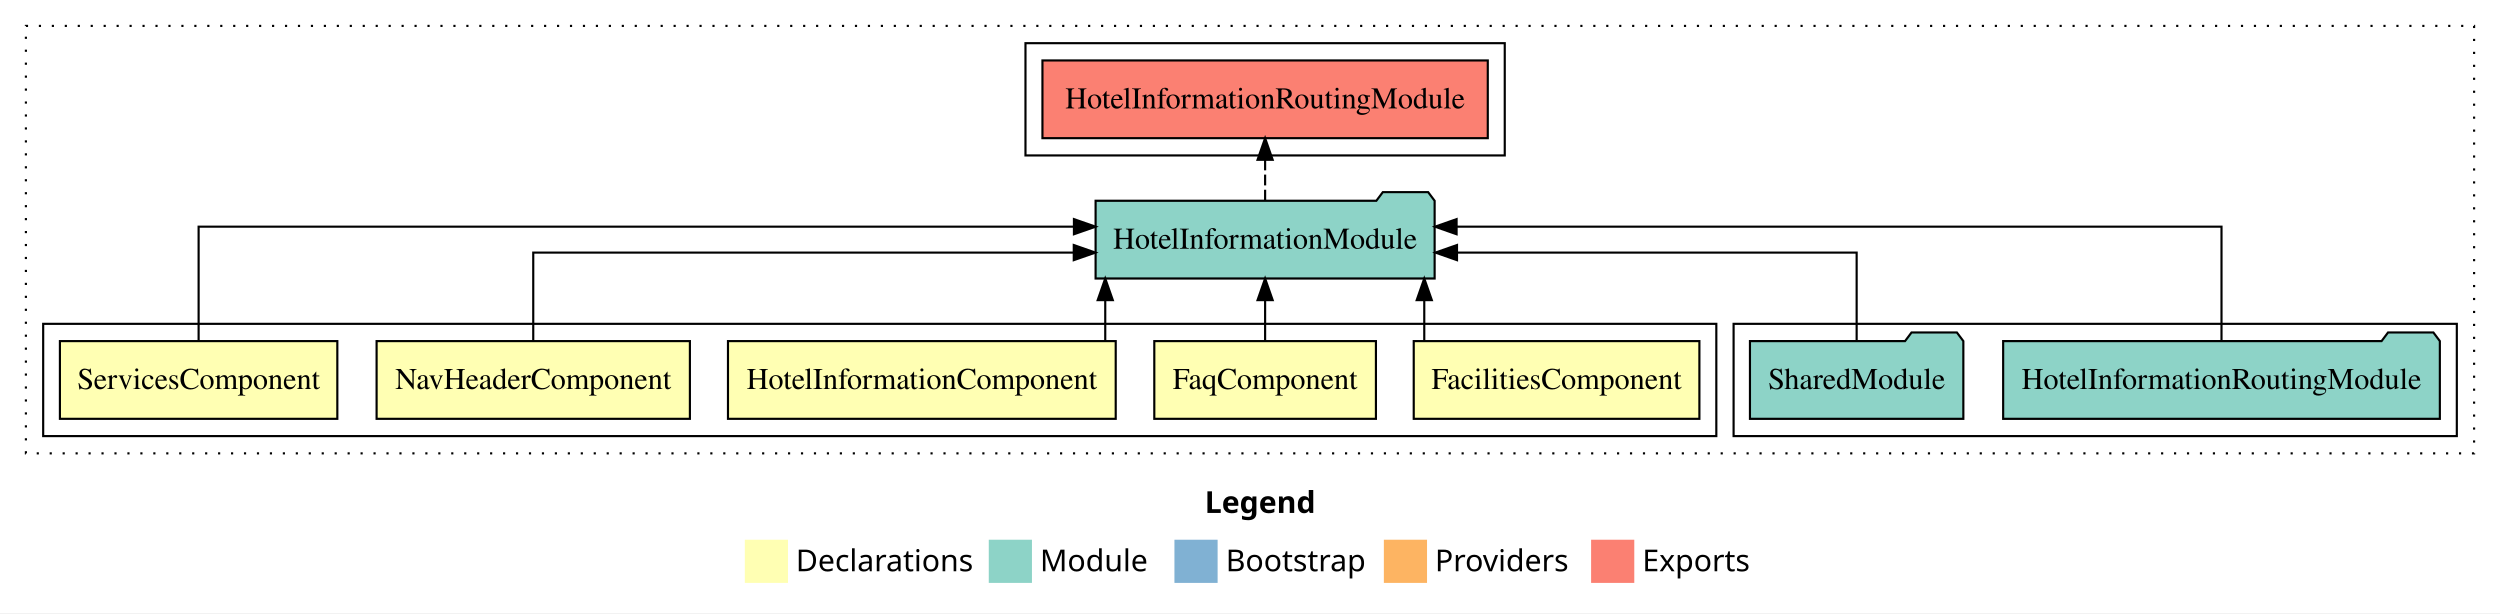
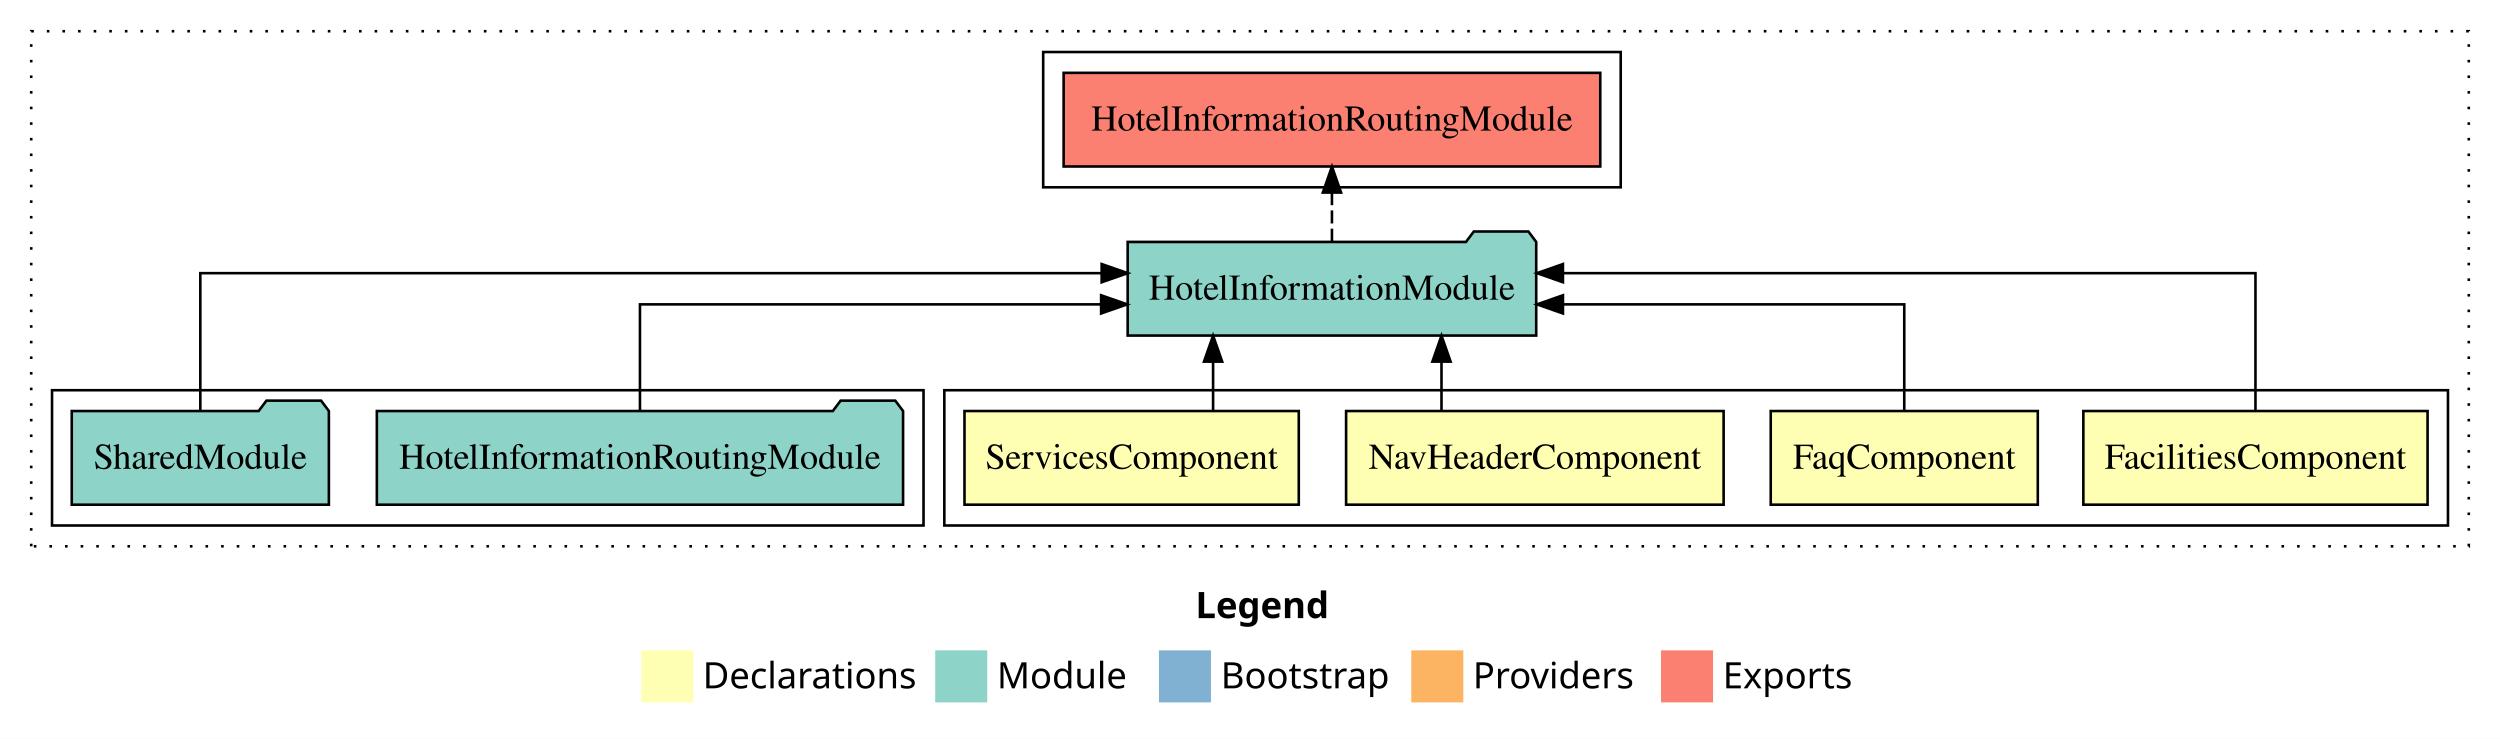
- <svg xmlns="http://www.w3.org/2000/svg" width="1158pt" height="284pt" viewBox="0.00 0.00 1158.00 284.00">
+ <svg xmlns="http://www.w3.org/2000/svg" width="961pt" height="284pt" viewBox="0.00 0.00 961.00 284.00">
  <g id="graph0" class="graph" transform="scale(1 1) rotate(0) translate(4 280)">
-     <polygon fill="white" stroke="transparent" points="-4,4 -4,-280 1154,-280 1154,4 -4,4" />
-     <text text-anchor="start" x="554.01" y="-42.4" font-family="sans-serif" font-weight="bold" font-size="14.00">Legend</text>
-     <polygon fill="#ffffb3" stroke="transparent" points="341,-10 341,-30 361,-30 361,-10 341,-10" />
-     <text text-anchor="start" x="364.63" y="-15.4" font-family="sans-serif" font-size="14.00">  Declarations</text>
-     <polygon fill="#8dd3c7" stroke="transparent" points="454,-10 454,-30 474,-30 474,-10 454,-10" />
-     <text text-anchor="start" x="477.73" y="-15.4" font-family="sans-serif" font-size="14.00">  Module</text>
-     <polygon fill="#80b1d3" stroke="transparent" points="540,-10 540,-30 560,-30 560,-10 540,-10" />
-     <text text-anchor="start" x="563.78" y="-15.4" font-family="sans-serif" font-size="14.00">  Bootstrap</text>
-     <polygon fill="#fdb462" stroke="transparent" points="637,-10 637,-30 657,-30 657,-10 637,-10" />
-     <text text-anchor="start" x="660.67" y="-15.4" font-family="sans-serif" font-size="14.00">  Providers</text>
-     <polygon fill="#fb8072" stroke="transparent" points="733,-10 733,-30 753,-30 753,-10 733,-10" />
-     <text text-anchor="start" x="756.73" y="-15.4" font-family="sans-serif" font-size="14.00">  Exports</text>
+     <polygon fill="white" stroke="transparent" points="-4,4 -4,-280 957,-280 957,4 -4,4" />
+     <text text-anchor="start" x="455.51" y="-42.4" font-family="sans-serif" font-weight="bold" font-size="14.00">Legend</text>
+     <polygon fill="#ffffb3" stroke="transparent" points="242.5,-10 242.5,-30 262.5,-30 262.5,-10 242.5,-10" />
+     <text text-anchor="start" x="266.13" y="-15.4" font-family="sans-serif" font-size="14.00">  Declarations</text>
+     <polygon fill="#8dd3c7" stroke="transparent" points="355.5,-10 355.5,-30 375.5,-30 375.5,-10 355.5,-10" />
+     <text text-anchor="start" x="379.23" y="-15.4" font-family="sans-serif" font-size="14.00">  Module</text>
+     <polygon fill="#80b1d3" stroke="transparent" points="441.5,-10 441.5,-30 461.5,-30 461.5,-10 441.5,-10" />
+     <text text-anchor="start" x="465.28" y="-15.4" font-family="sans-serif" font-size="14.00">  Bootstrap</text>
+     <polygon fill="#fdb462" stroke="transparent" points="538.5,-10 538.5,-30 558.5,-30 558.5,-10 538.5,-10" />
+     <text text-anchor="start" x="562.17" y="-15.4" font-family="sans-serif" font-size="14.00">  Providers</text>
+     <polygon fill="#fb8072" stroke="transparent" points="634.5,-10 634.5,-30 654.5,-30 654.5,-10 634.5,-10" />
+     <text text-anchor="start" x="658.23" y="-15.4" font-family="sans-serif" font-size="14.00">  Exports</text>
    <g id="clust1" class="cluster">
-       <polygon fill="none" stroke="black" stroke-dasharray="1,5" points="8,-70 8,-268 1142,-268 1142,-70 8,-70" />
+       <polygon fill="none" stroke="black" stroke-dasharray="1,5" points="8,-70 8,-268 945,-268 945,-70 8,-70" />
+     </g>
+     <g id="clust2" class="cluster">
+       <polygon fill="none" stroke="black" points="359,-78 359,-130 937,-130 937,-78 359,-78" />
+     </g>
+     <g id="clust7" class="cluster">
+       <polygon fill="none" stroke="black" points="16,-78 16,-130 351,-130 351,-78 16,-78" />
    </g>
    <g id="clust8" class="cluster">
-       <polygon fill="none" stroke="black" points="799,-78 799,-130 1134,-130 1134,-78 799,-78" />
-     </g>
-     <g id="clust9" class="cluster">
-       <polygon fill="none" stroke="black" points="471,-208 471,-260 693,-260 693,-208 471,-208" />
-     </g>
-     <g id="clust2" class="cluster">
-       <polygon fill="none" stroke="black" points="16,-78 16,-130 791,-130 791,-78 16,-78" />
+       <polygon fill="none" stroke="black" points="397,-208 397,-260 619,-260 619,-208 397,-208" />
    </g>
    <g id="node1" class="node">
-       <polygon fill="#ffffb3" stroke="black" points="783.16,-122 650.84,-122 650.84,-86 783.16,-86 783.16,-122" />
-       <text text-anchor="middle" x="717" y="-99.8" font-family="Times,serif" font-size="14.00">FacilitiesComponent</text>
+       <polygon fill="#ffffb3" stroke="black" points="929.16,-122 796.84,-122 796.84,-86 929.16,-86 929.16,-122" />
+       <text text-anchor="middle" x="863" y="-99.8" font-family="Times,serif" font-size="14.00">FacilitiesComponent</text>
+     </g>
+     <g id="node5" class="node">
+       <polygon fill="#8dd3c7" stroke="black" points="586.52,-187 583.52,-191 562.52,-191 559.52,-187 429.48,-187 429.48,-151 586.52,-151 586.52,-187" />
+       <text text-anchor="middle" x="508" y="-164.8" font-family="Times,serif" font-size="14.00">HotelInformationModule</text>
+     </g>
+     <g id="edge1" class="edge">
+       <path fill="none" stroke="black" d="M863,-122.28C863,-143.32 863,-175 863,-175 863,-175 596.79,-175 596.79,-175" />
+       <polygon fill="black" stroke="black" points="596.79,-171.5 586.79,-175 596.79,-178.5 596.79,-171.5" />
+     </g>
+     <g id="node2" class="node">
+       <polygon fill="#ffffb3" stroke="black" points="779.33,-122 676.67,-122 676.67,-86 779.33,-86 779.33,-122" />
+       <text text-anchor="middle" x="728" y="-99.8" font-family="Times,serif" font-size="14.00">FaqComponent</text>
+     </g>
+     <g id="edge2" class="edge">
+       <path fill="none" stroke="black" d="M728,-122.02C728,-139.37 728,-163 728,-163 728,-163 596.8,-163 596.8,-163" />
+       <polygon fill="black" stroke="black" points="596.8,-159.5 586.8,-163 596.8,-166.5 596.8,-159.5" />
+     </g>
+     <g id="node3" class="node">
+       <polygon fill="#ffffb3" stroke="black" points="658.56,-122 513.44,-122 513.44,-86 658.56,-86 658.56,-122" />
+       <text text-anchor="middle" x="586" y="-99.8" font-family="Times,serif" font-size="14.00">NavHeaderComponent</text>
+     </g>
+     <g id="edge3" class="edge">
+       <path fill="none" stroke="black" d="M550.11,-122.11C550.11,-122.11 550.11,-140.99 550.11,-140.99" />
+       <polygon fill="black" stroke="black" points="546.61,-140.99 550.11,-150.99 553.61,-140.99 546.61,-140.99" />
+     </g>
+     <g id="node4" class="node">
+       <polygon fill="#ffffb3" stroke="black" points="495.25,-122 366.75,-122 366.75,-86 495.25,-86 495.25,-122" />
+       <text text-anchor="middle" x="431" y="-99.8" font-family="Times,serif" font-size="14.00">ServicesComponent</text>
+     </g>
+     <g id="edge4" class="edge">
+       <path fill="none" stroke="black" d="M462.31,-122.11C462.31,-122.11 462.31,-140.99 462.31,-140.99" />
+       <polygon fill="black" stroke="black" points="458.81,-140.99 462.31,-150.99 465.81,-140.99 458.81,-140.99" />
+     </g>
+     <g id="node8" class="node">
+       <polygon fill="#fb8072" stroke="black" points="611.14,-252 404.86,-252 404.86,-216 611.14,-216 611.14,-252" />
+       <text text-anchor="middle" x="508" y="-229.8" font-family="Times,serif" font-size="14.00">HotelInformationRoutingModule </text>
+     </g>
+     <g id="edge7" class="edge">
+       <path fill="none" stroke="black" stroke-dasharray="5,2" d="M508,-187.11C508,-187.11 508,-205.99 508,-205.99" />
+       <polygon fill="black" stroke="black" points="504.5,-205.99 508,-215.99 511.5,-205.99 504.5,-205.99" />
    </g>
    <g id="node6" class="node">
-       <polygon fill="#8dd3c7" stroke="black" points="660.52,-187 657.52,-191 636.52,-191 633.52,-187 503.48,-187 503.48,-151 660.52,-151 660.52,-187" />
-       <text text-anchor="middle" x="582" y="-164.8" font-family="Times,serif" font-size="14.00">HotelInformationModule</text>
-     </g>
-     <g id="edge1" class="edge">
-       <path fill="none" stroke="black" d="M655.72,-122.11C655.72,-122.11 655.72,-140.99 655.72,-140.99" />
-       <polygon fill="black" stroke="black" points="652.22,-140.99 655.72,-150.99 659.22,-140.99 652.22,-140.99" />
-     </g>
-     <g id="node2" class="node">
-       <polygon fill="#ffffb3" stroke="black" points="633.33,-122 530.67,-122 530.67,-86 633.33,-86 633.33,-122" />
-       <text text-anchor="middle" x="582" y="-99.8" font-family="Times,serif" font-size="14.00">FaqComponent</text>
-     </g>
-     <g id="edge2" class="edge">
-       <path fill="none" stroke="black" d="M582,-122.11C582,-122.11 582,-140.99 582,-140.99" />
-       <polygon fill="black" stroke="black" points="578.5,-140.99 582,-150.99 585.5,-140.99 578.5,-140.99" />
-     </g>
-     <g id="node3" class="node">
-       <polygon fill="#ffffb3" stroke="black" points="512.8,-122 333.2,-122 333.2,-86 512.8,-86 512.8,-122" />
-       <text text-anchor="middle" x="423" y="-99.8" font-family="Times,serif" font-size="14.00">HotelInformationComponent</text>
-     </g>
-     <g id="edge3" class="edge">
-       <path fill="none" stroke="black" d="M507.95,-122.11C507.95,-122.11 507.95,-140.99 507.95,-140.99" />
-       <polygon fill="black" stroke="black" points="504.45,-140.99 507.95,-150.99 511.45,-140.99 504.45,-140.99" />
-     </g>
-     <g id="node4" class="node">
-       <polygon fill="#ffffb3" stroke="black" points="315.56,-122 170.44,-122 170.44,-86 315.56,-86 315.56,-122" />
-       <text text-anchor="middle" x="243" y="-99.8" font-family="Times,serif" font-size="14.00">NavHeaderComponent</text>
-     </g>
-     <g id="edge4" class="edge">
-       <path fill="none" stroke="black" d="M243,-122.02C243,-139.37 243,-163 243,-163 243,-163 493.37,-163 493.37,-163" />
-       <polygon fill="black" stroke="black" points="493.37,-166.5 503.37,-163 493.37,-159.5 493.37,-166.5" />
-     </g>
-     <g id="node5" class="node">
-       <polygon fill="#ffffb3" stroke="black" points="152.25,-122 23.75,-122 23.75,-86 152.25,-86 152.25,-122" />
-       <text text-anchor="middle" x="88" y="-99.8" font-family="Times,serif" font-size="14.00">ServicesComponent</text>
+       <polygon fill="#8dd3c7" stroke="black" points="343.14,-122 340.14,-126 319.14,-126 316.14,-122 140.86,-122 140.86,-86 343.14,-86 343.14,-122" />
+       <text text-anchor="middle" x="242" y="-99.8" font-family="Times,serif" font-size="14.00">HotelInformationRoutingModule</text>
    </g>
    <g id="edge5" class="edge">
-       <path fill="none" stroke="black" d="M88,-122.28C88,-143.32 88,-175 88,-175 88,-175 493.45,-175 493.45,-175" />
-       <polygon fill="black" stroke="black" points="493.45,-178.5 503.45,-175 493.45,-171.5 493.45,-178.5" />
-     </g>
-     <g id="node9" class="node">
-       <polygon fill="#fb8072" stroke="black" points="685.14,-252 478.86,-252 478.86,-216 685.14,-216 685.14,-252" />
-       <text text-anchor="middle" x="582" y="-229.8" font-family="Times,serif" font-size="14.00">HotelInformationRoutingModule </text>
-     </g>
-     <g id="edge8" class="edge">
-       <path fill="none" stroke="black" stroke-dasharray="5,2" d="M582,-187.11C582,-187.11 582,-205.99 582,-205.99" />
-       <polygon fill="black" stroke="black" points="578.5,-205.99 582,-215.99 585.5,-205.99 578.5,-205.99" />
+       <path fill="none" stroke="black" d="M242,-122.02C242,-139.37 242,-163 242,-163 242,-163 419.27,-163 419.27,-163" />
+       <polygon fill="black" stroke="black" points="419.27,-166.5 429.27,-163 419.27,-159.5 419.27,-166.5" />
    </g>
    <g id="node7" class="node">
-       <polygon fill="#8dd3c7" stroke="black" points="1126.14,-122 1123.14,-126 1102.14,-126 1099.14,-122 923.86,-122 923.86,-86 1126.14,-86 1126.14,-122" />
-       <text text-anchor="middle" x="1025" y="-99.8" font-family="Times,serif" font-size="14.00">HotelInformationRoutingModule</text>
+       <polygon fill="#8dd3c7" stroke="black" points="122.42,-122 119.42,-126 98.42,-126 95.42,-122 23.58,-122 23.58,-86 122.42,-86 122.42,-122" />
+       <text text-anchor="middle" x="73" y="-99.8" font-family="Times,serif" font-size="14.00">SharedModule</text>
    </g>
    <g id="edge6" class="edge">
-       <path fill="none" stroke="black" d="M1025,-122.28C1025,-143.32 1025,-175 1025,-175 1025,-175 670.69,-175 670.69,-175" />
-       <polygon fill="black" stroke="black" points="670.69,-171.5 660.69,-175 670.69,-178.5 670.69,-171.5" />
-     </g>
-     <g id="node8" class="node">
-       <polygon fill="#8dd3c7" stroke="black" points="905.42,-122 902.42,-126 881.42,-126 878.42,-122 806.58,-122 806.58,-86 905.42,-86 905.42,-122" />
-       <text text-anchor="middle" x="856" y="-99.8" font-family="Times,serif" font-size="14.00">SharedModule</text>
-     </g>
-     <g id="edge7" class="edge">
-       <path fill="none" stroke="black" d="M856,-122.02C856,-139.37 856,-163 856,-163 856,-163 670.88,-163 670.88,-163" />
-       <polygon fill="black" stroke="black" points="670.88,-159.5 660.88,-163 670.88,-166.5 670.88,-159.5" />
+       <path fill="none" stroke="black" d="M73,-122.28C73,-143.32 73,-175 73,-175 73,-175 419.48,-175 419.48,-175" />
+       <polygon fill="black" stroke="black" points="419.48,-178.5 429.48,-175 419.48,-171.5 419.48,-178.5" />
    </g>
  </g>
</svg>
